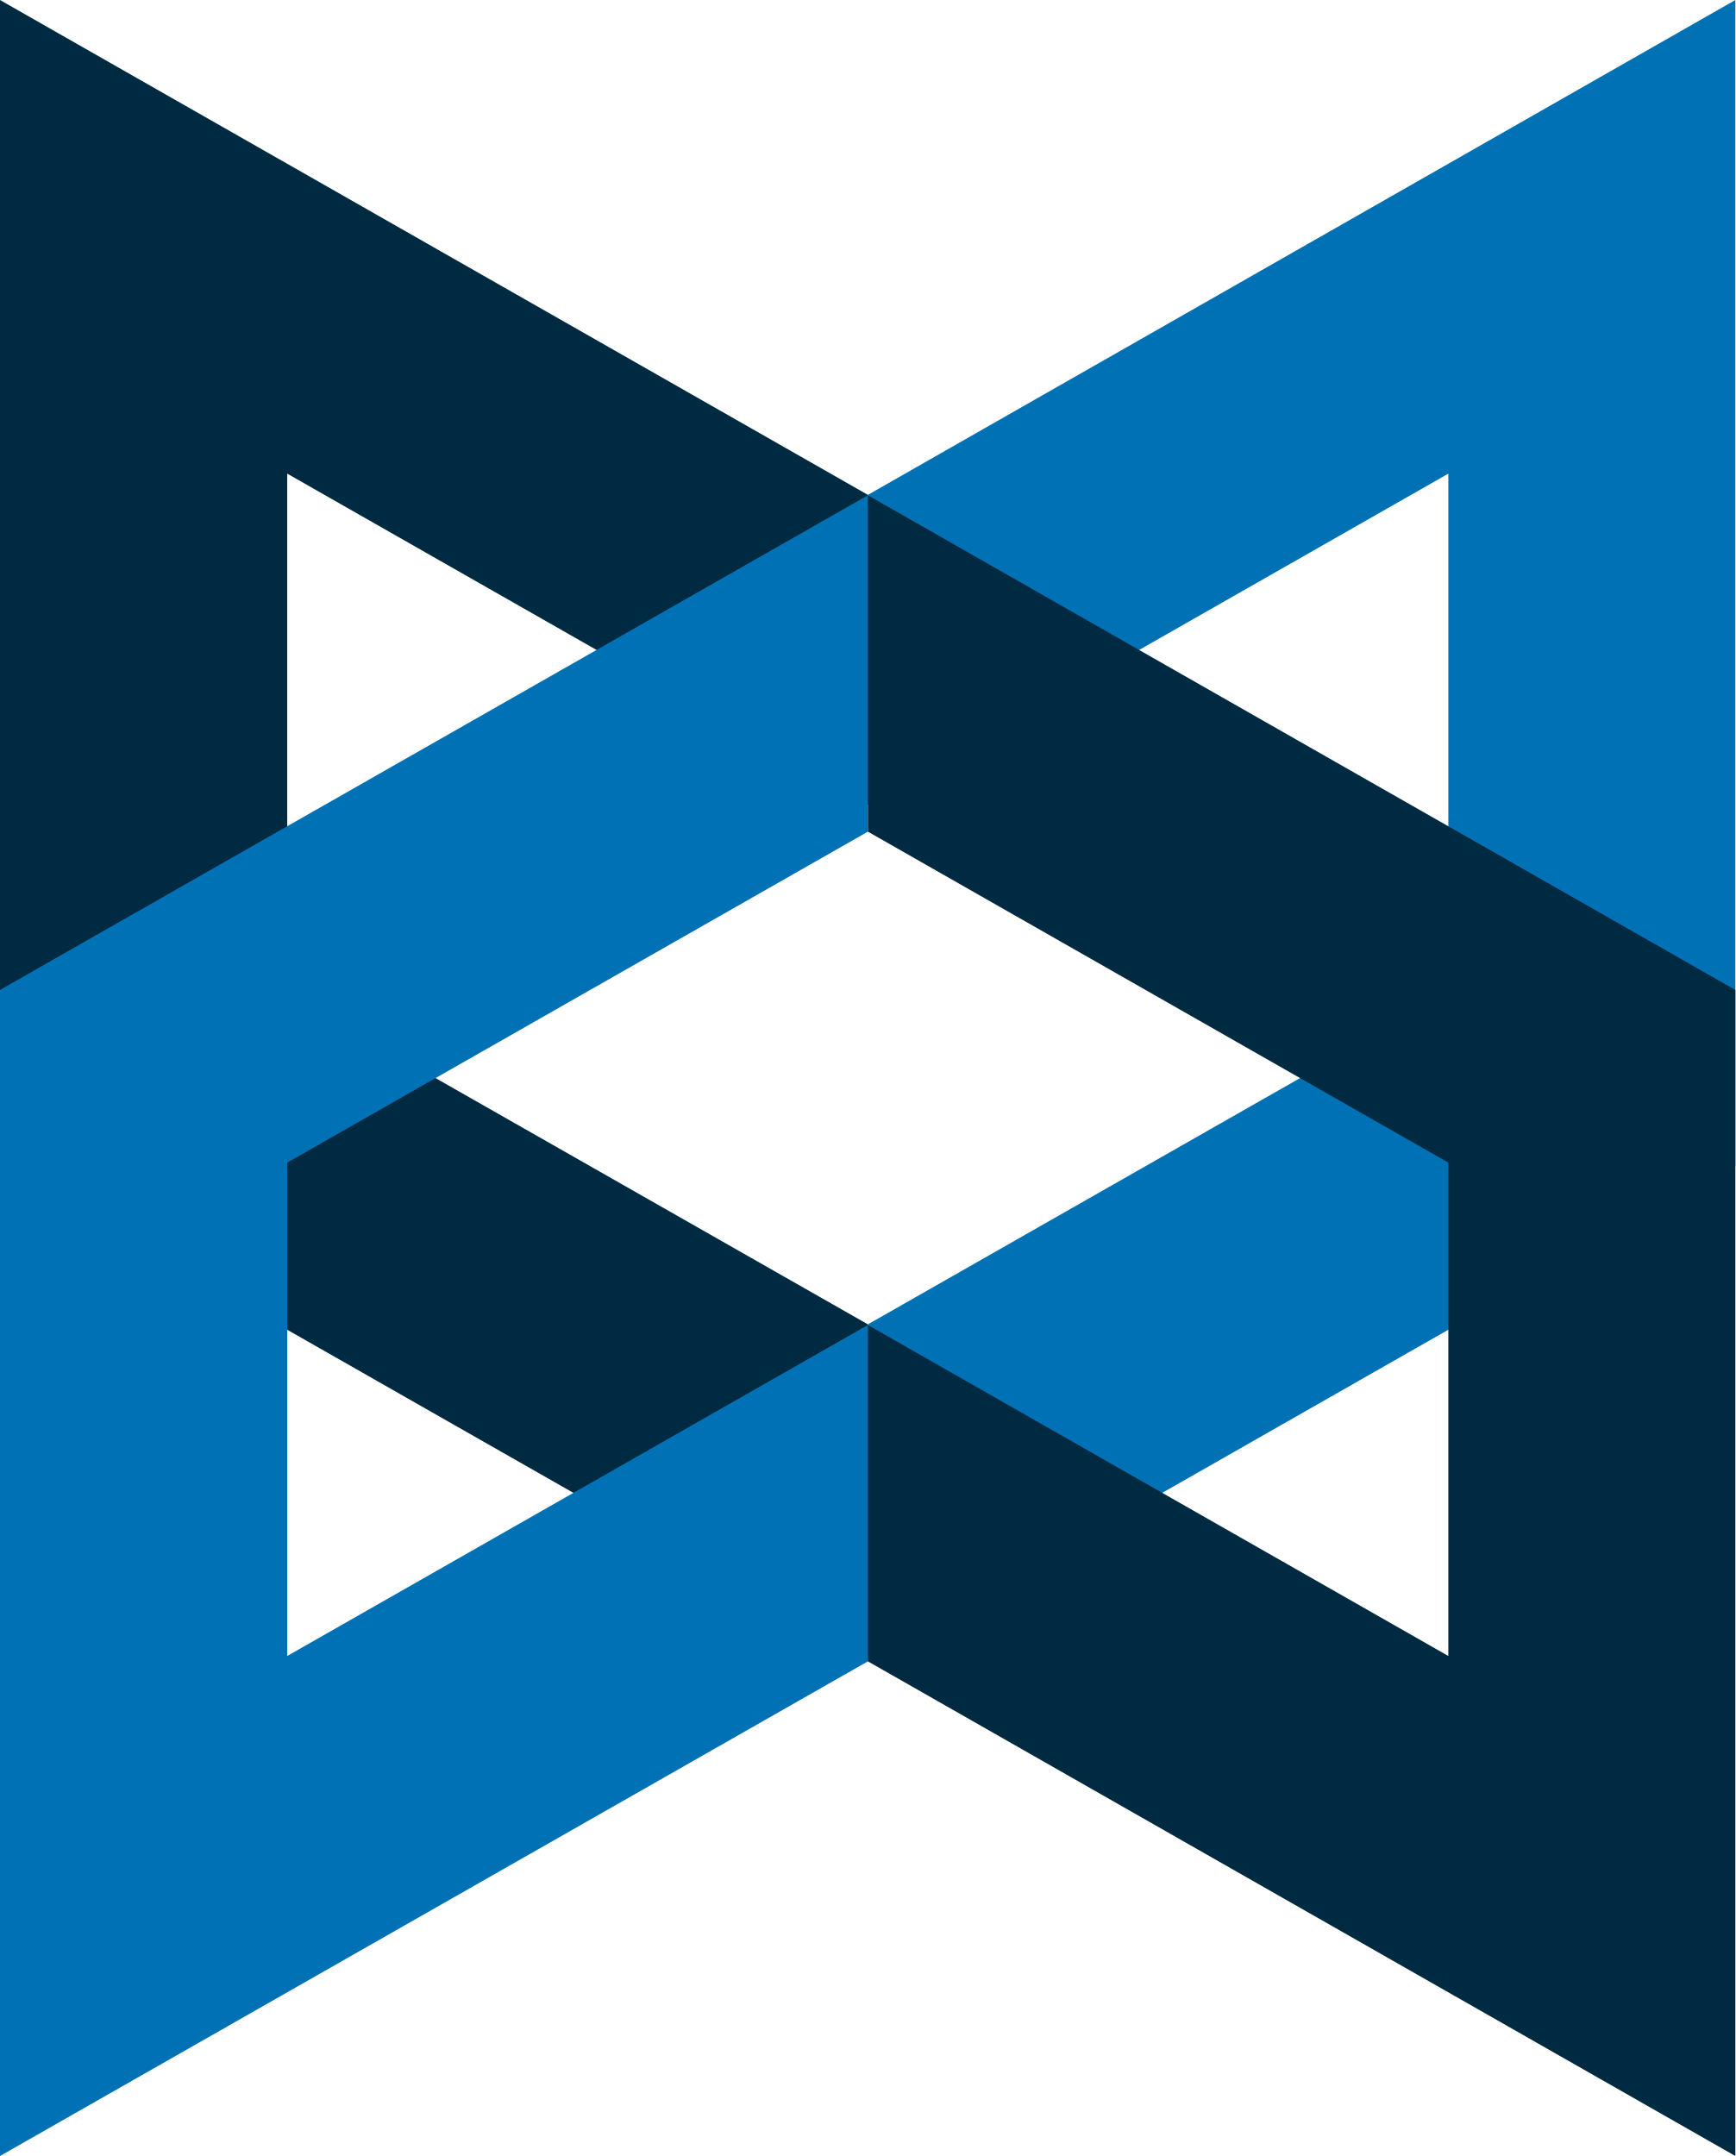
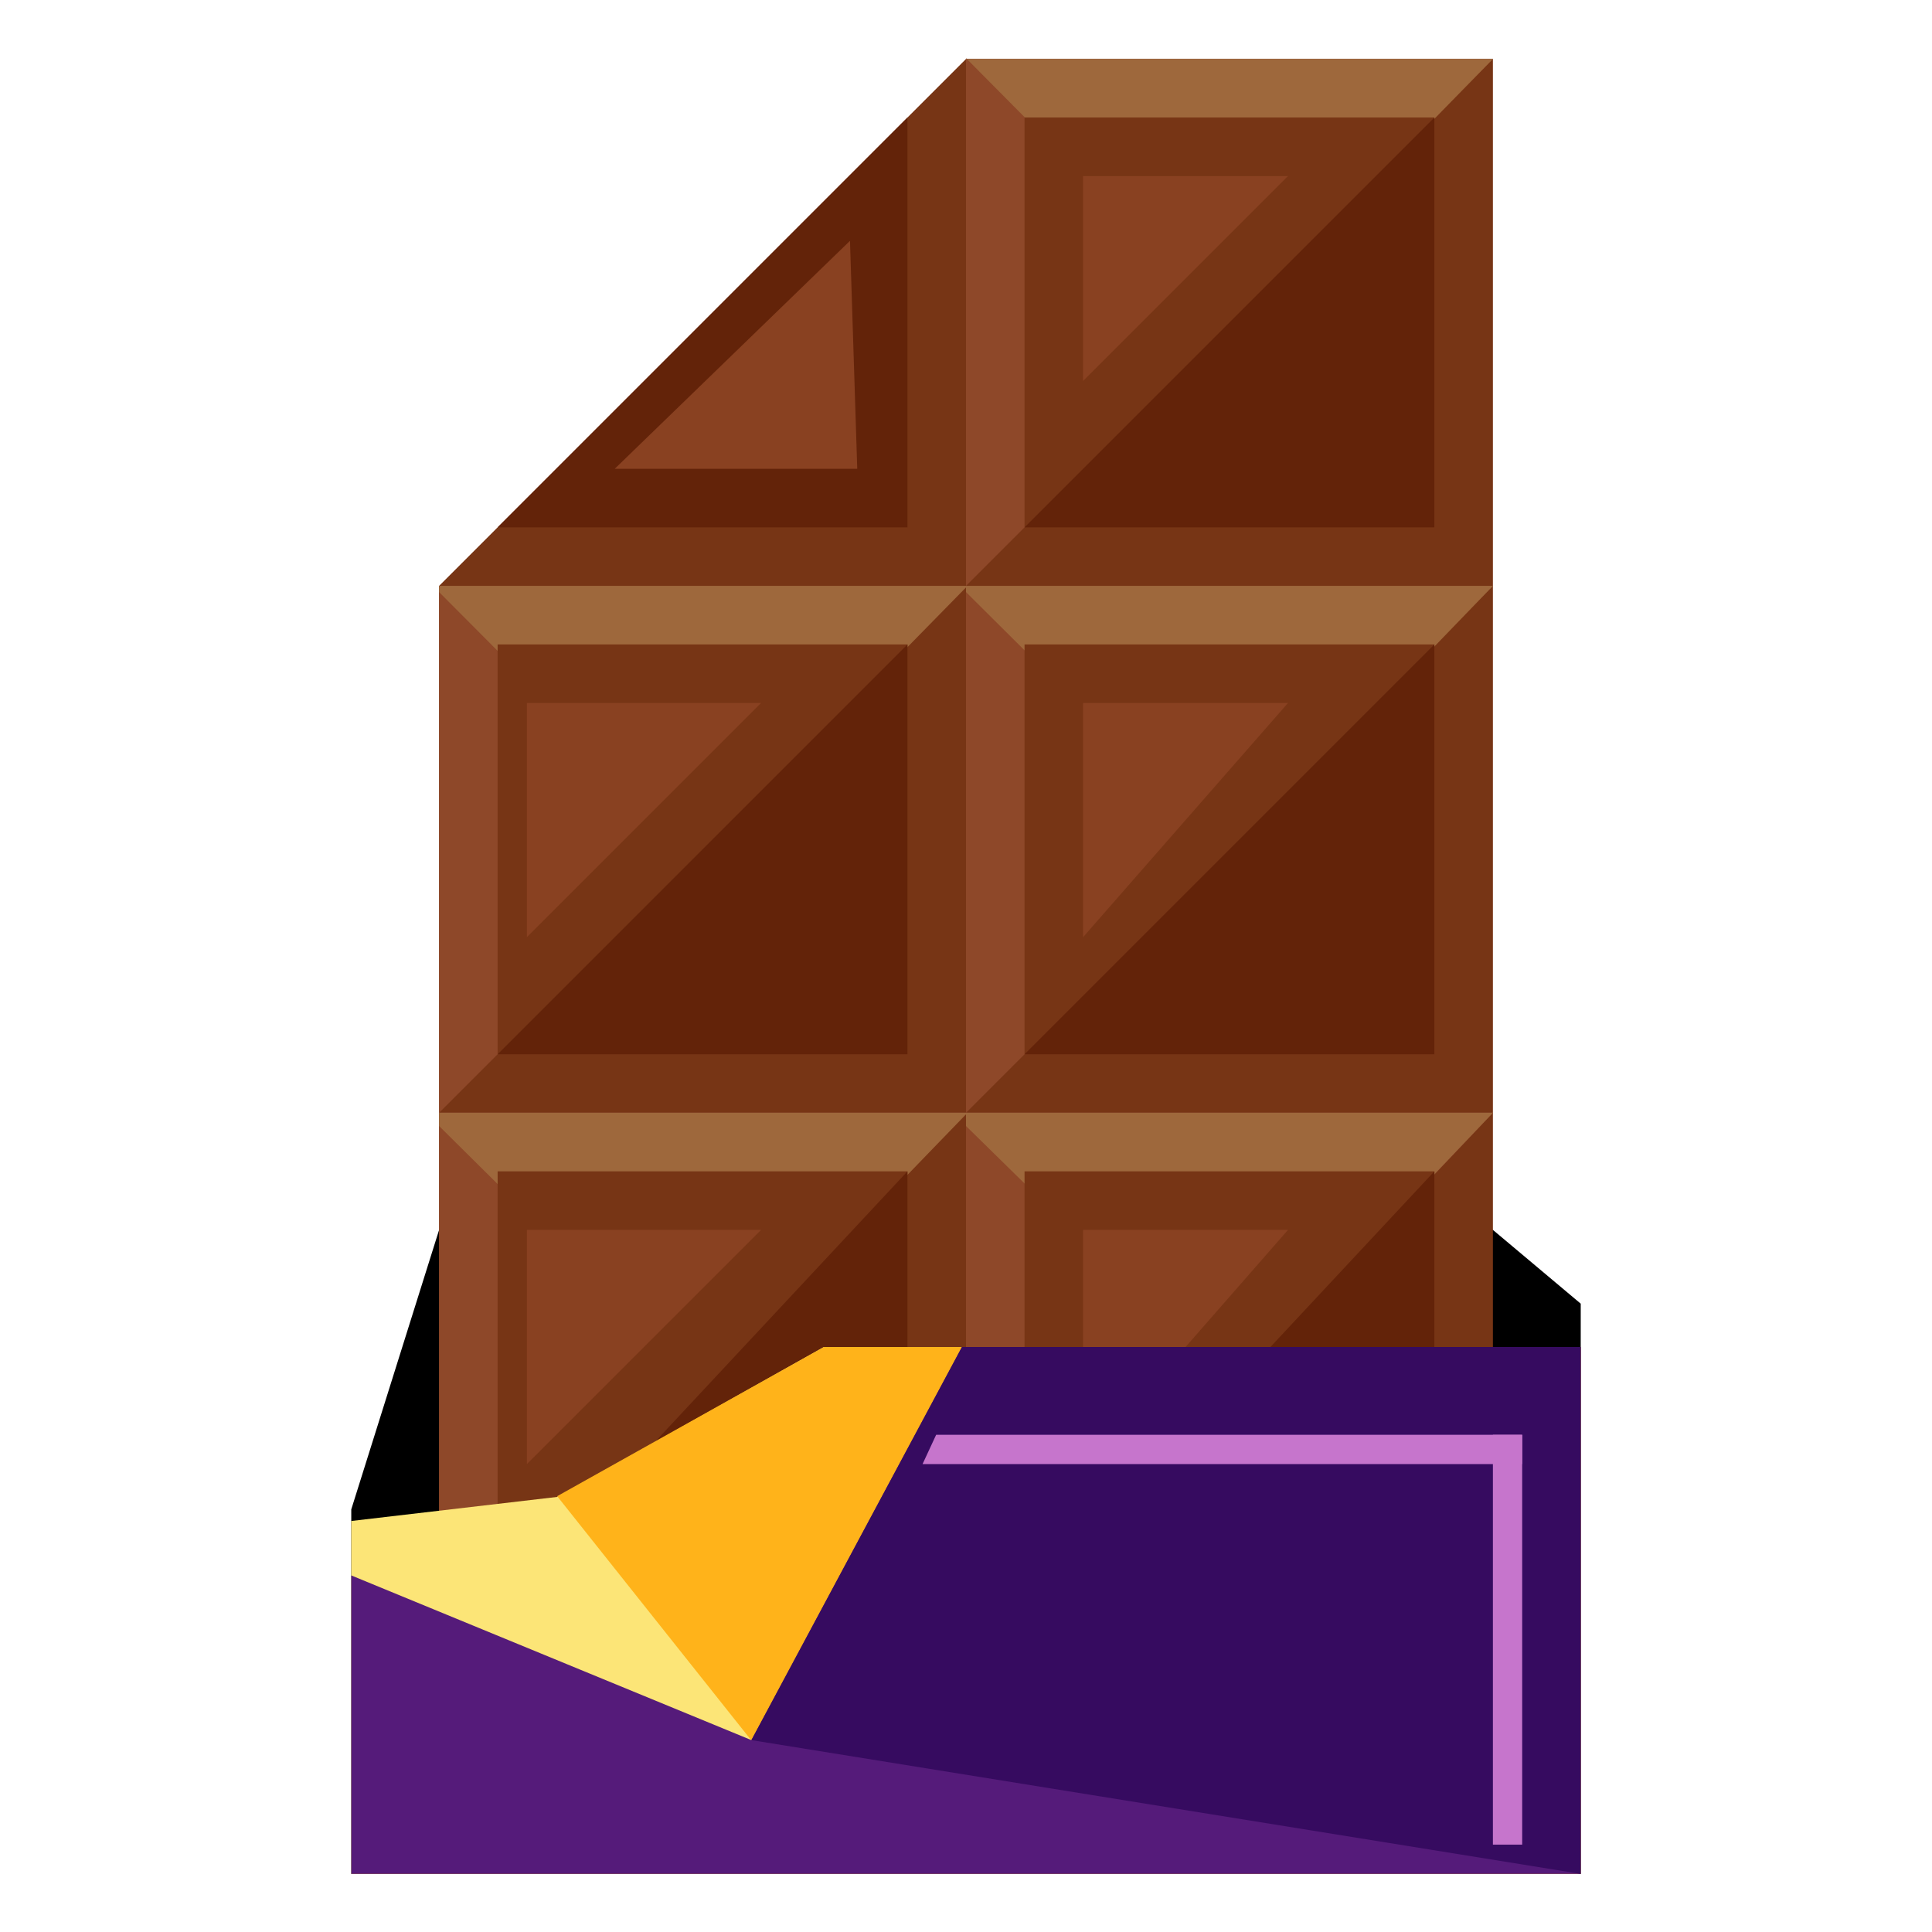
- <svg xmlns="http://www.w3.org/2000/svg" id="Layer_1" data-name="Layer 1" viewBox="0 0 80.92 100.51">
-   <defs>
-     <style>.cls-1{fill:#002a41}.cls-2{fill:#0071b5}</style>
-   </defs>
-   <path class="cls-1" d="M.1.09v54.36l40.46 23.06V61.83L13.49 46.41V22.17L40.56 37.6V23.16L.1.09z" transform="translate(-.1 -.09)" />
-   <path class="cls-2" d="M81 .09v54.36L40.56 77.51V61.83l27.06-15.42V22.17L40.56 37.6V23.16L81 .09zM.1 100.6V46.24l40.46-23.06v15.68L13.49 54.29v23l27.07-15.43v15.68L.1 100.6z" transform="translate(-.1 -.09)" />
-   <path class="cls-1" d="M81 100.6V46.24L40.56 23.18v15.68l27.06 15.43v23L40.56 61.86v15.68L81 100.6z" transform="translate(-.1 -.09)" />
-   <head />
-   <style type="text/css" id="igtranslator-color" />
+ <svg xmlns="http://www.w3.org/2000/svg" width="66" height="66">
+   <path d="M54 64.015H12V51.563l3-9.548h36l3 2.52z" />
+   <path fill="#773515" d="M33 2.015v18H15" />
+   <path fill="#632309" d="M31 4.015v14H17" />
+   <path fill="#894121" d="M29.037 8.227l.248 7.788H21" />
+   <path fill="#773515" d="M33 2.015h18v18H33z" />
+   <path fill="#8E4829" d="M33 20.015v-18h18" />
+   <path fill="#9E683C" d="M42.079 11.138L51 2.015H33v-.03z" />
+   <path fill="#773515" d="M35 4.015h14v14H35z" />
+   <path fill="#632309" d="M49 4.015v14H35" />
+   <path fill="#894121" d="M37 13.015v-7h7" />
+   <g>
+     <path fill="#773515" d="M15 20.015h18v18H15z" />
+     <path fill="#8E4829" d="M15 38.015v-18h18" />
+     <path fill="#9E683C" d="M23.99 29.258l9.061-9.243H15v.211z" />
+     <path fill="#773515" d="M17 22.015h14v14H17z" />
+     <path fill="#632309" d="M31 22.015v14H17" />
+     <path fill="#894121" d="M18 32.015v-8h8" />
+     <g>
+       <path fill="#773515" d="M33 20.015h18v18H33z" />
+       <path fill="#8E4829" d="M33 38.015v-18h18" />
+       <path fill="#9E683C" d="M42.079 29.258L51 20.015H33v.211z" />
+       <path fill="#773515" d="M35 22.015h14v14H35z" />
+       <path fill="#632309" d="M49 22.015v14H35" />
+       <path fill="#894121" d="M37 32.015v-8h7" />
+     </g>
+   </g>
+   <g>
+     <path fill="#773515" d="M15 38.015h18v19H15z" />
+     <path fill="#8E4829" d="M15 57.015v-19h18" />
+     <path fill="#9E683C" d="M23.99 47.378l9.061-9.363H15v.451z" />
+     <path fill="#773515" d="M17 40.015h14v15H17z" />
+     <path fill="#632309" d="M31 40.015v15H17" />
+     <path fill="#894121" d="M18 50.015v-8h8" />
+     <g>
+       <path fill="#773515" d="M33 38.015h18v19H33z" />
+       <path fill="#8E4829" d="M33 57.015v-19h18" />
+       <path fill="#9E683C" d="M42.079 47.378L51 38.015H33v.451z" />
+       <path fill="#773515" d="M35 40.015h14v15H35z" />
+       <path fill="#632309" d="M49 40.015v15H35" />
+       <path fill="#894121" d="M37 50.015v-8h7" />
+     </g>
+   </g>
+   <path fill="#FCE577" d="M54 64.015H12V51.959l7.034-.822 9.113-5.122H54z" />
+   <path fill="#FFB31A" d="M54 64.015H12l13.979-4.168-6.945-8.735 9.113-5.097H54z" />
+   <path fill="#551B7A" d="M54 64.015H12V53.819l13.669 5.626 7.193-13.43H54z" />
+   <path fill="#360B60" d="M25.669 59.445l7.193-13.43H54v18" />
+   <path fill="#C675CC" d="M51 49.015h1v14h-1z" />
+   <path fill="#C675CC" d="M31.98 49.015l-.464 1H52v-1z" />
</svg>
